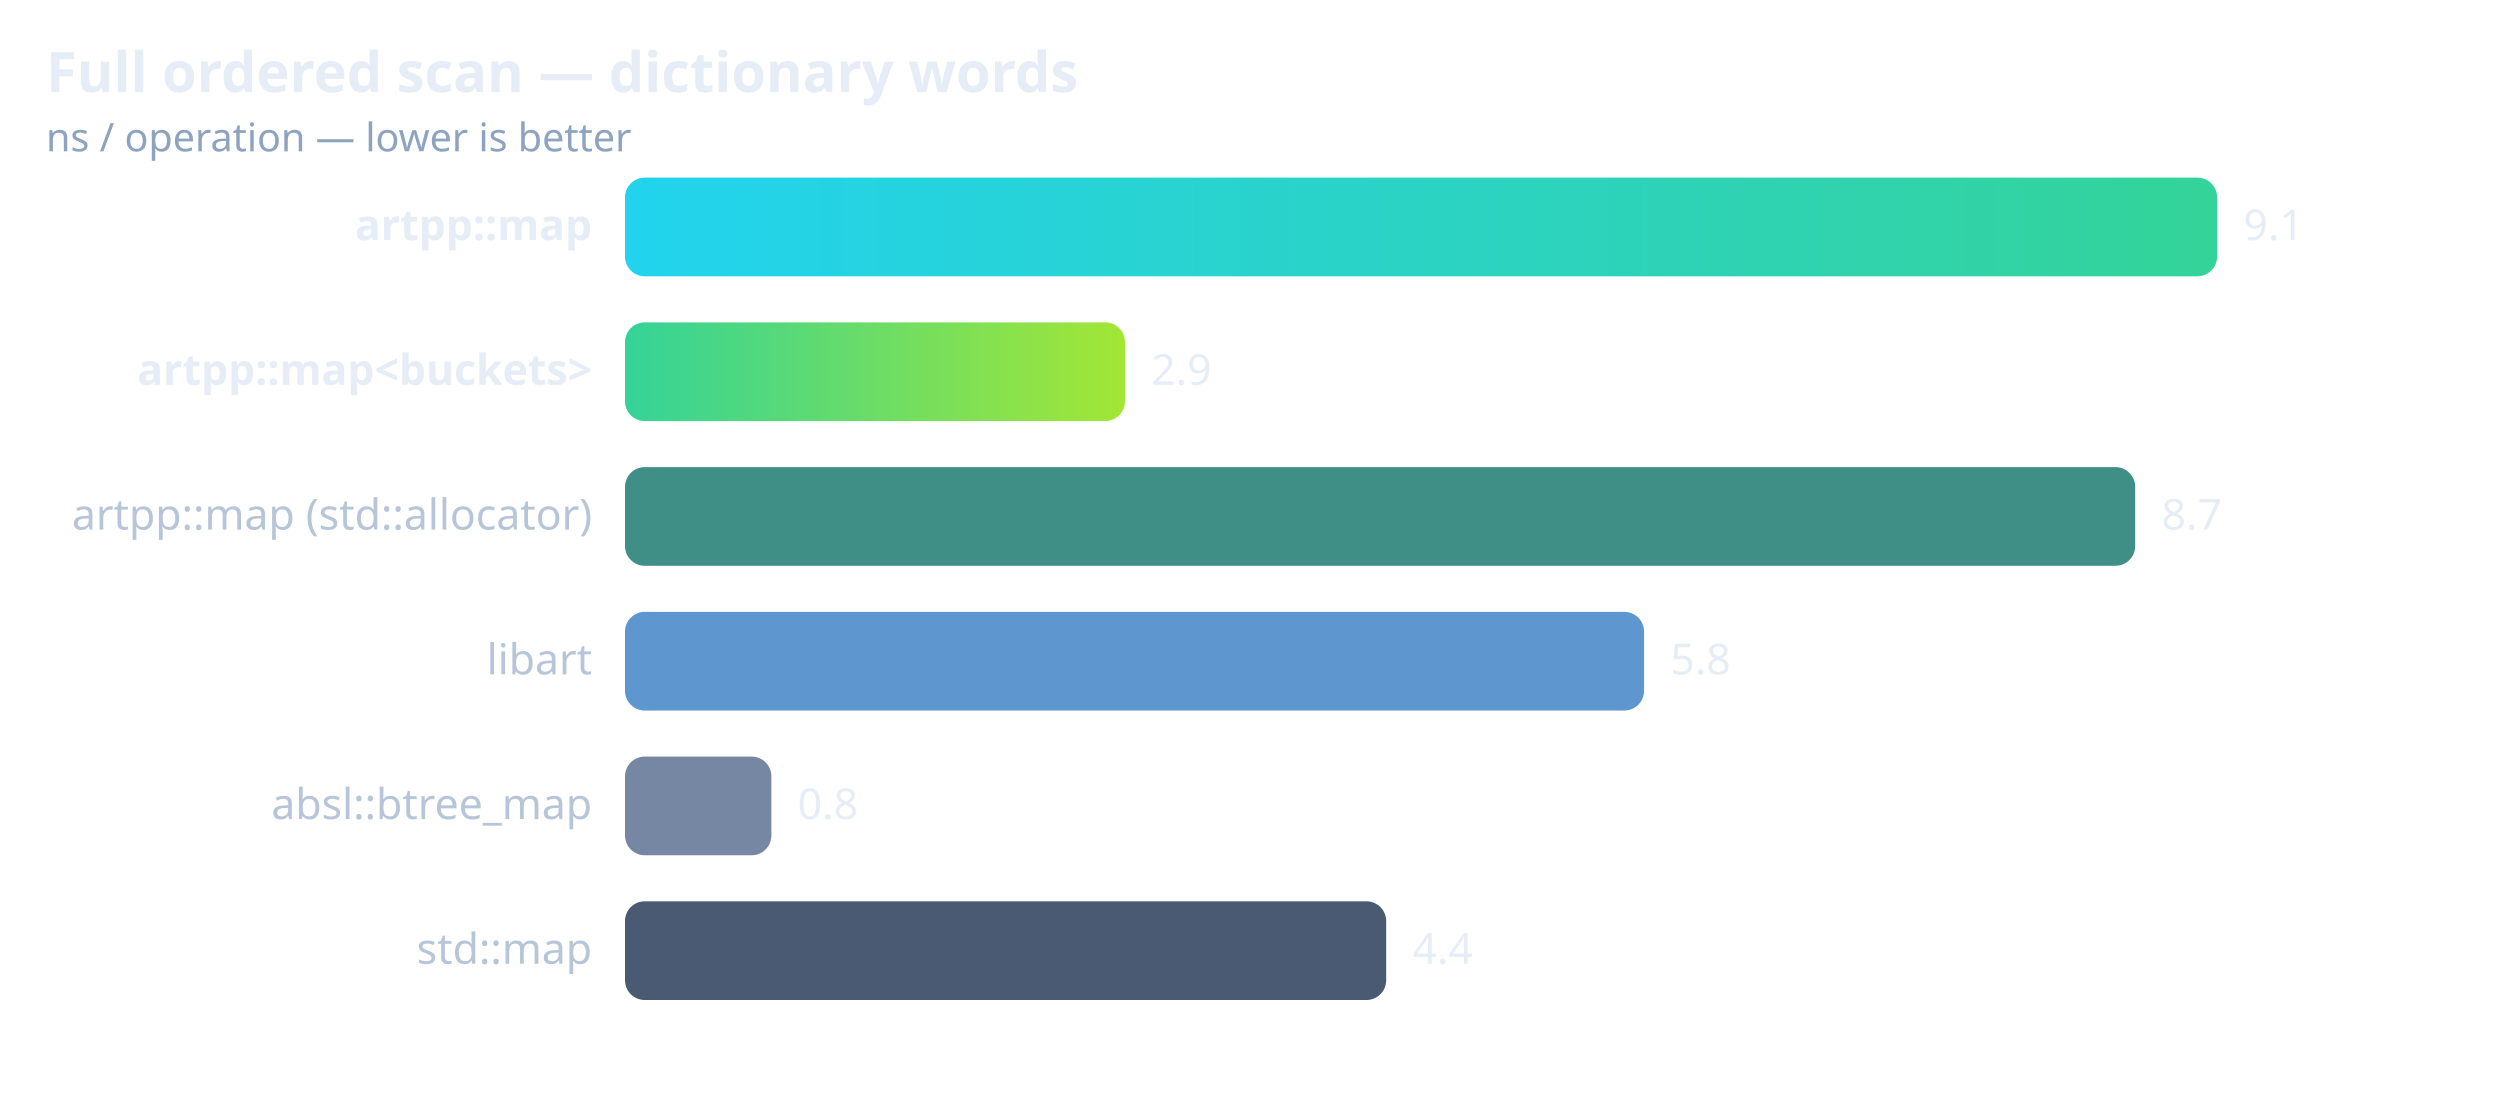
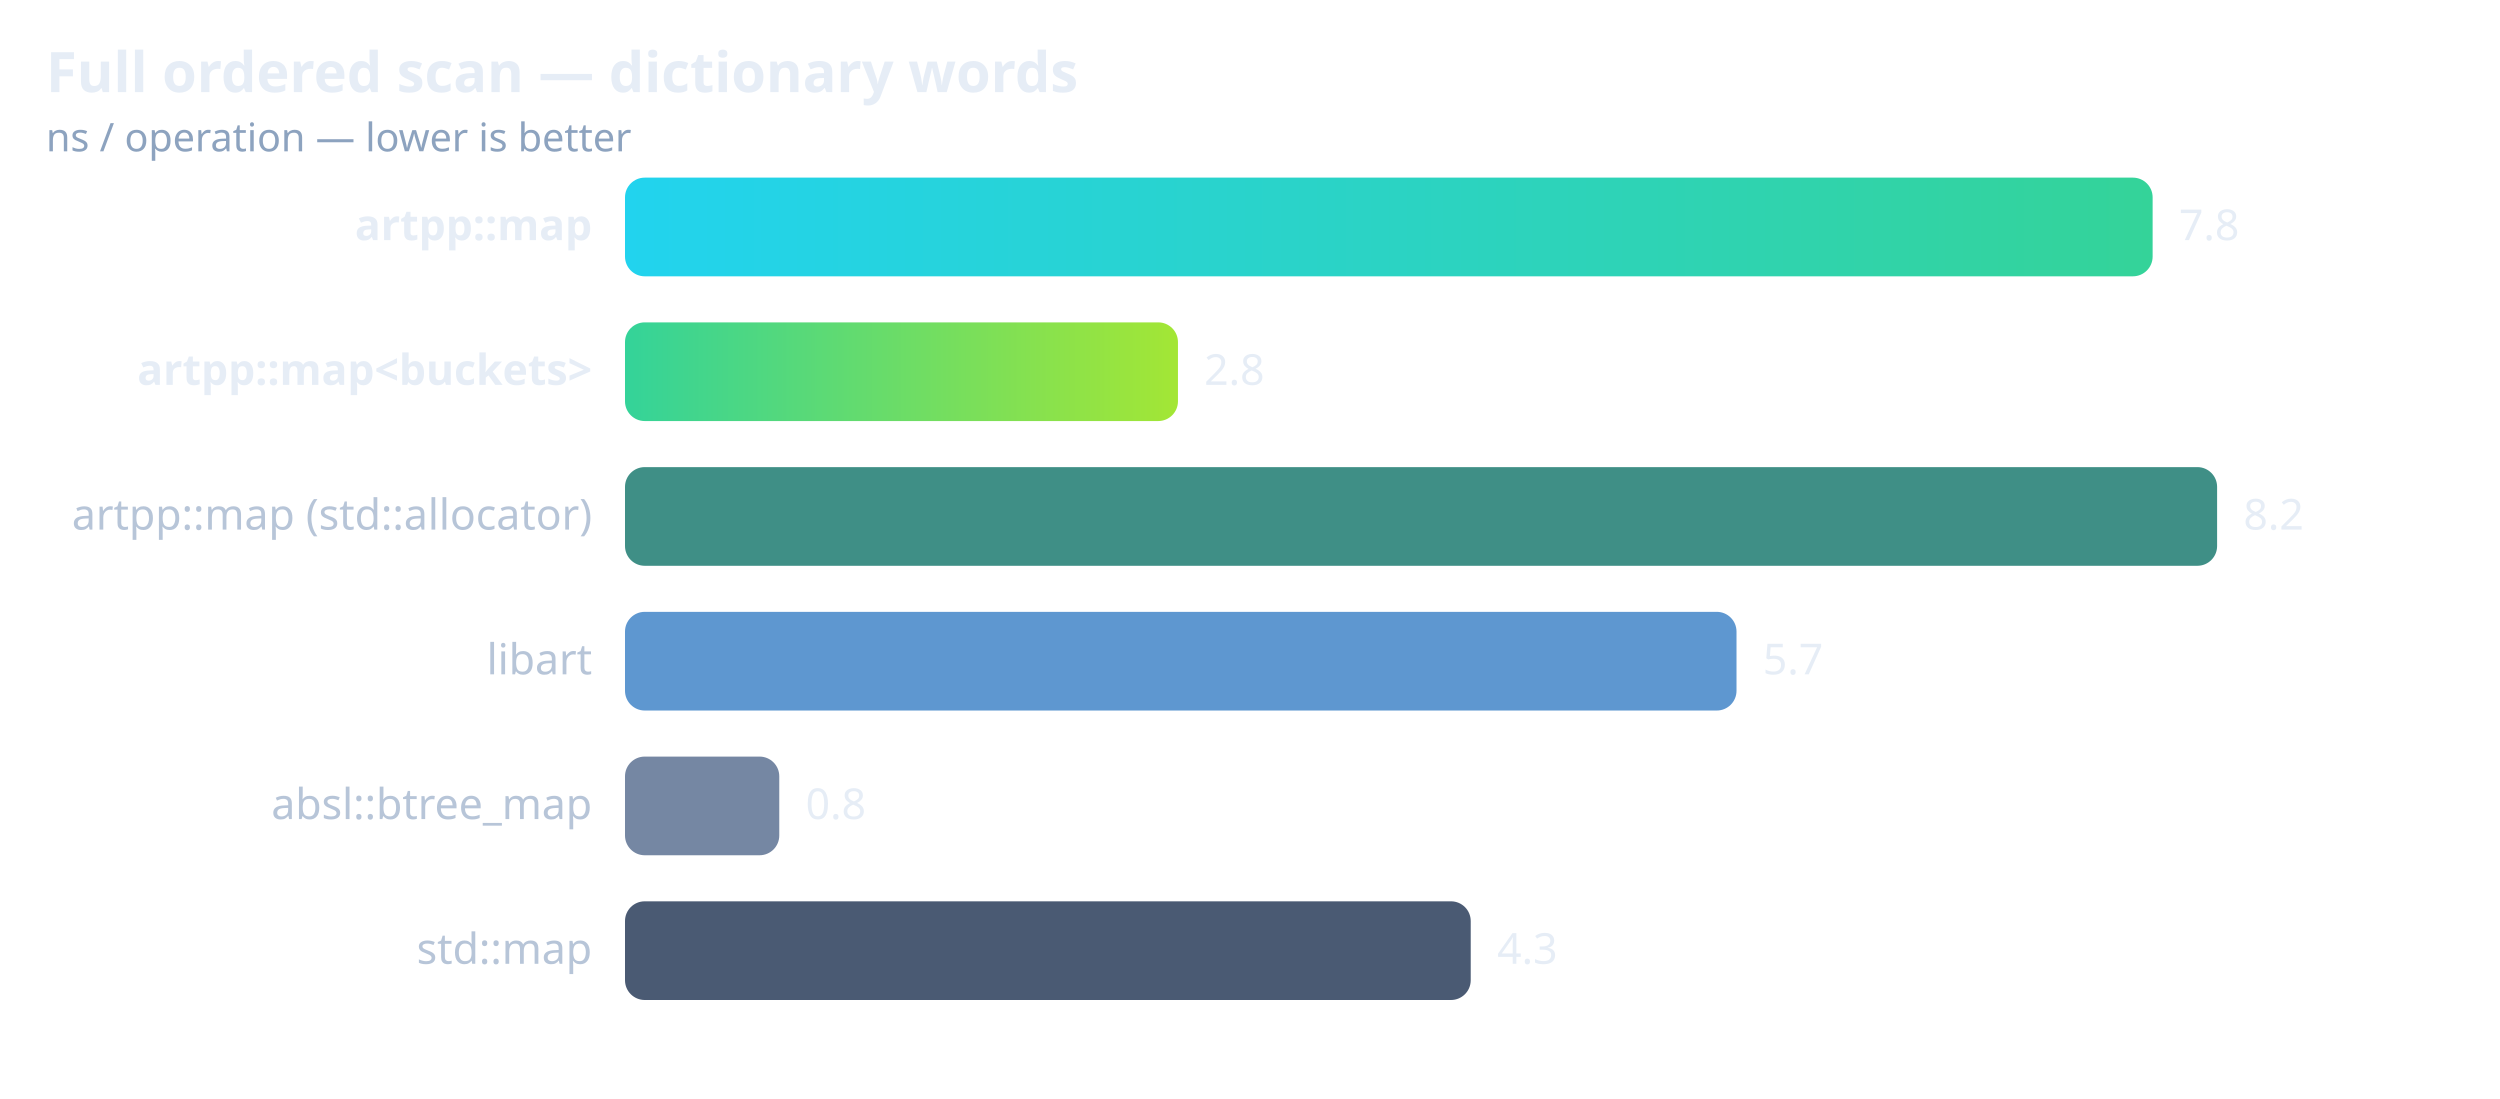
<svg xmlns="http://www.w3.org/2000/svg" viewBox="0 0 760 334" font-family="ui-sans-serif, system-ui, sans-serif" role="img" aria-label="Full ordered scan — dictionary words">
  <defs>
    <linearGradient id="hot" x1="0" y1="0" x2="1" y2="0">
      <stop offset="0" stop-color="#22d3ee" />
      <stop offset="1" stop-color="#34d399" />
    </linearGradient>
    <linearGradient id="hot2" x1="0" y1="0" x2="1" y2="0">
      <stop offset="0" stop-color="#34d399" />
      <stop offset="1" stop-color="#a3e635" />
    </linearGradient>
  </defs>
  <text x="14" y="28" font-size="17" font-weight="600" fill="#e6edf6">Full ordered scan — dictionary words</text>
  <text x="14" y="46" font-size="12" fill="#8da3bf">ns / operation — lower is better</text>
  <text x="180" y="73.0" font-size="13" font-weight="600" fill="#e6edf6" text-anchor="end">artpp::map</text>
-   <rect x="190" y="54" width="484.0" height="30" rx="6" fill="url(#hot)" />
-   <text x="682.0" y="73.0" font-size="13" fill="#e6edf6">9.1</text>
+   <rect x="190" y="54" width="464.4" height="30" rx="6" fill="url(#hot)" />
+   <text x="662.402" y="73.0" font-size="13" fill="#e6edf6">7.8</text>
  <text x="180" y="117.0" font-size="13" font-weight="600" fill="#e6edf6" text-anchor="end">artpp::map&lt;buckets&gt;</text>
-   <rect x="190" y="98" width="152.0" height="30" rx="6" fill="url(#hot2)" />
-   <text x="349.978" y="117.0" font-size="13" fill="#e6edf6">2.9</text>
+   <rect x="190" y="98" width="168.1" height="30" rx="6" fill="url(#hot2)" />
+   <text x="366.064" y="117.0" font-size="13" fill="#e6edf6">2.8</text>
  <text x="180" y="161.0" font-size="13" font-weight="400" fill="#b7c5d8" text-anchor="end">artpp::map (std::allocator)</text>
-   <rect x="190" y="142" width="459.1" height="30" rx="6" fill="#3f8f86" />
-   <text x="657.112" y="161.0" font-size="13" fill="#e6edf6">8.7</text>
+   <rect x="190" y="142" width="484.0" height="30" rx="6" fill="#3f8f86" />
+   <text x="682.0" y="161.0" font-size="13" fill="#e6edf6">8.2</text>
  <text x="180" y="205.0" font-size="13" font-weight="400" fill="#b7c5d8" text-anchor="end">libart</text>
-   <rect x="190" y="186" width="309.8" height="30" rx="6" fill="#5e97d0" />
-   <text x="507.781" y="205.0" font-size="13" fill="#e6edf6">5.8</text>
+   <rect x="190" y="186" width="337.9" height="30" rx="6" fill="#5e97d0" />
+   <text x="535.909" y="205.0" font-size="13" fill="#e6edf6">5.7</text>
  <text x="180" y="249.0" font-size="13" font-weight="400" fill="#b7c5d8" text-anchor="end">absl::btree_map</text>
-   <rect x="190" y="230" width="44.5" height="30" rx="6" fill="#7587a3" />
-   <text x="242.481" y="249.0" font-size="13" fill="#e6edf6">0.8</text>
+   <rect x="190" y="230" width="46.9" height="30" rx="6" fill="#7587a3" />
+   <text x="244.915" y="249.0" font-size="13" fill="#e6edf6">0.8</text>
  <text x="180" y="293.0" font-size="13" font-weight="400" fill="#b7c5d8" text-anchor="end">std::map</text>
-   <rect x="190" y="274" width="231.4" height="30" rx="6" fill="#4a5a73" />
-   <text x="429.409" y="293.0" font-size="13" fill="#e6edf6">4.4</text>
+   <rect x="190" y="274" width="257.1" height="30" rx="6" fill="#4a5a73" />
+   <text x="455.144" y="293.0" font-size="13" fill="#e6edf6">4.3</text>
</svg>
